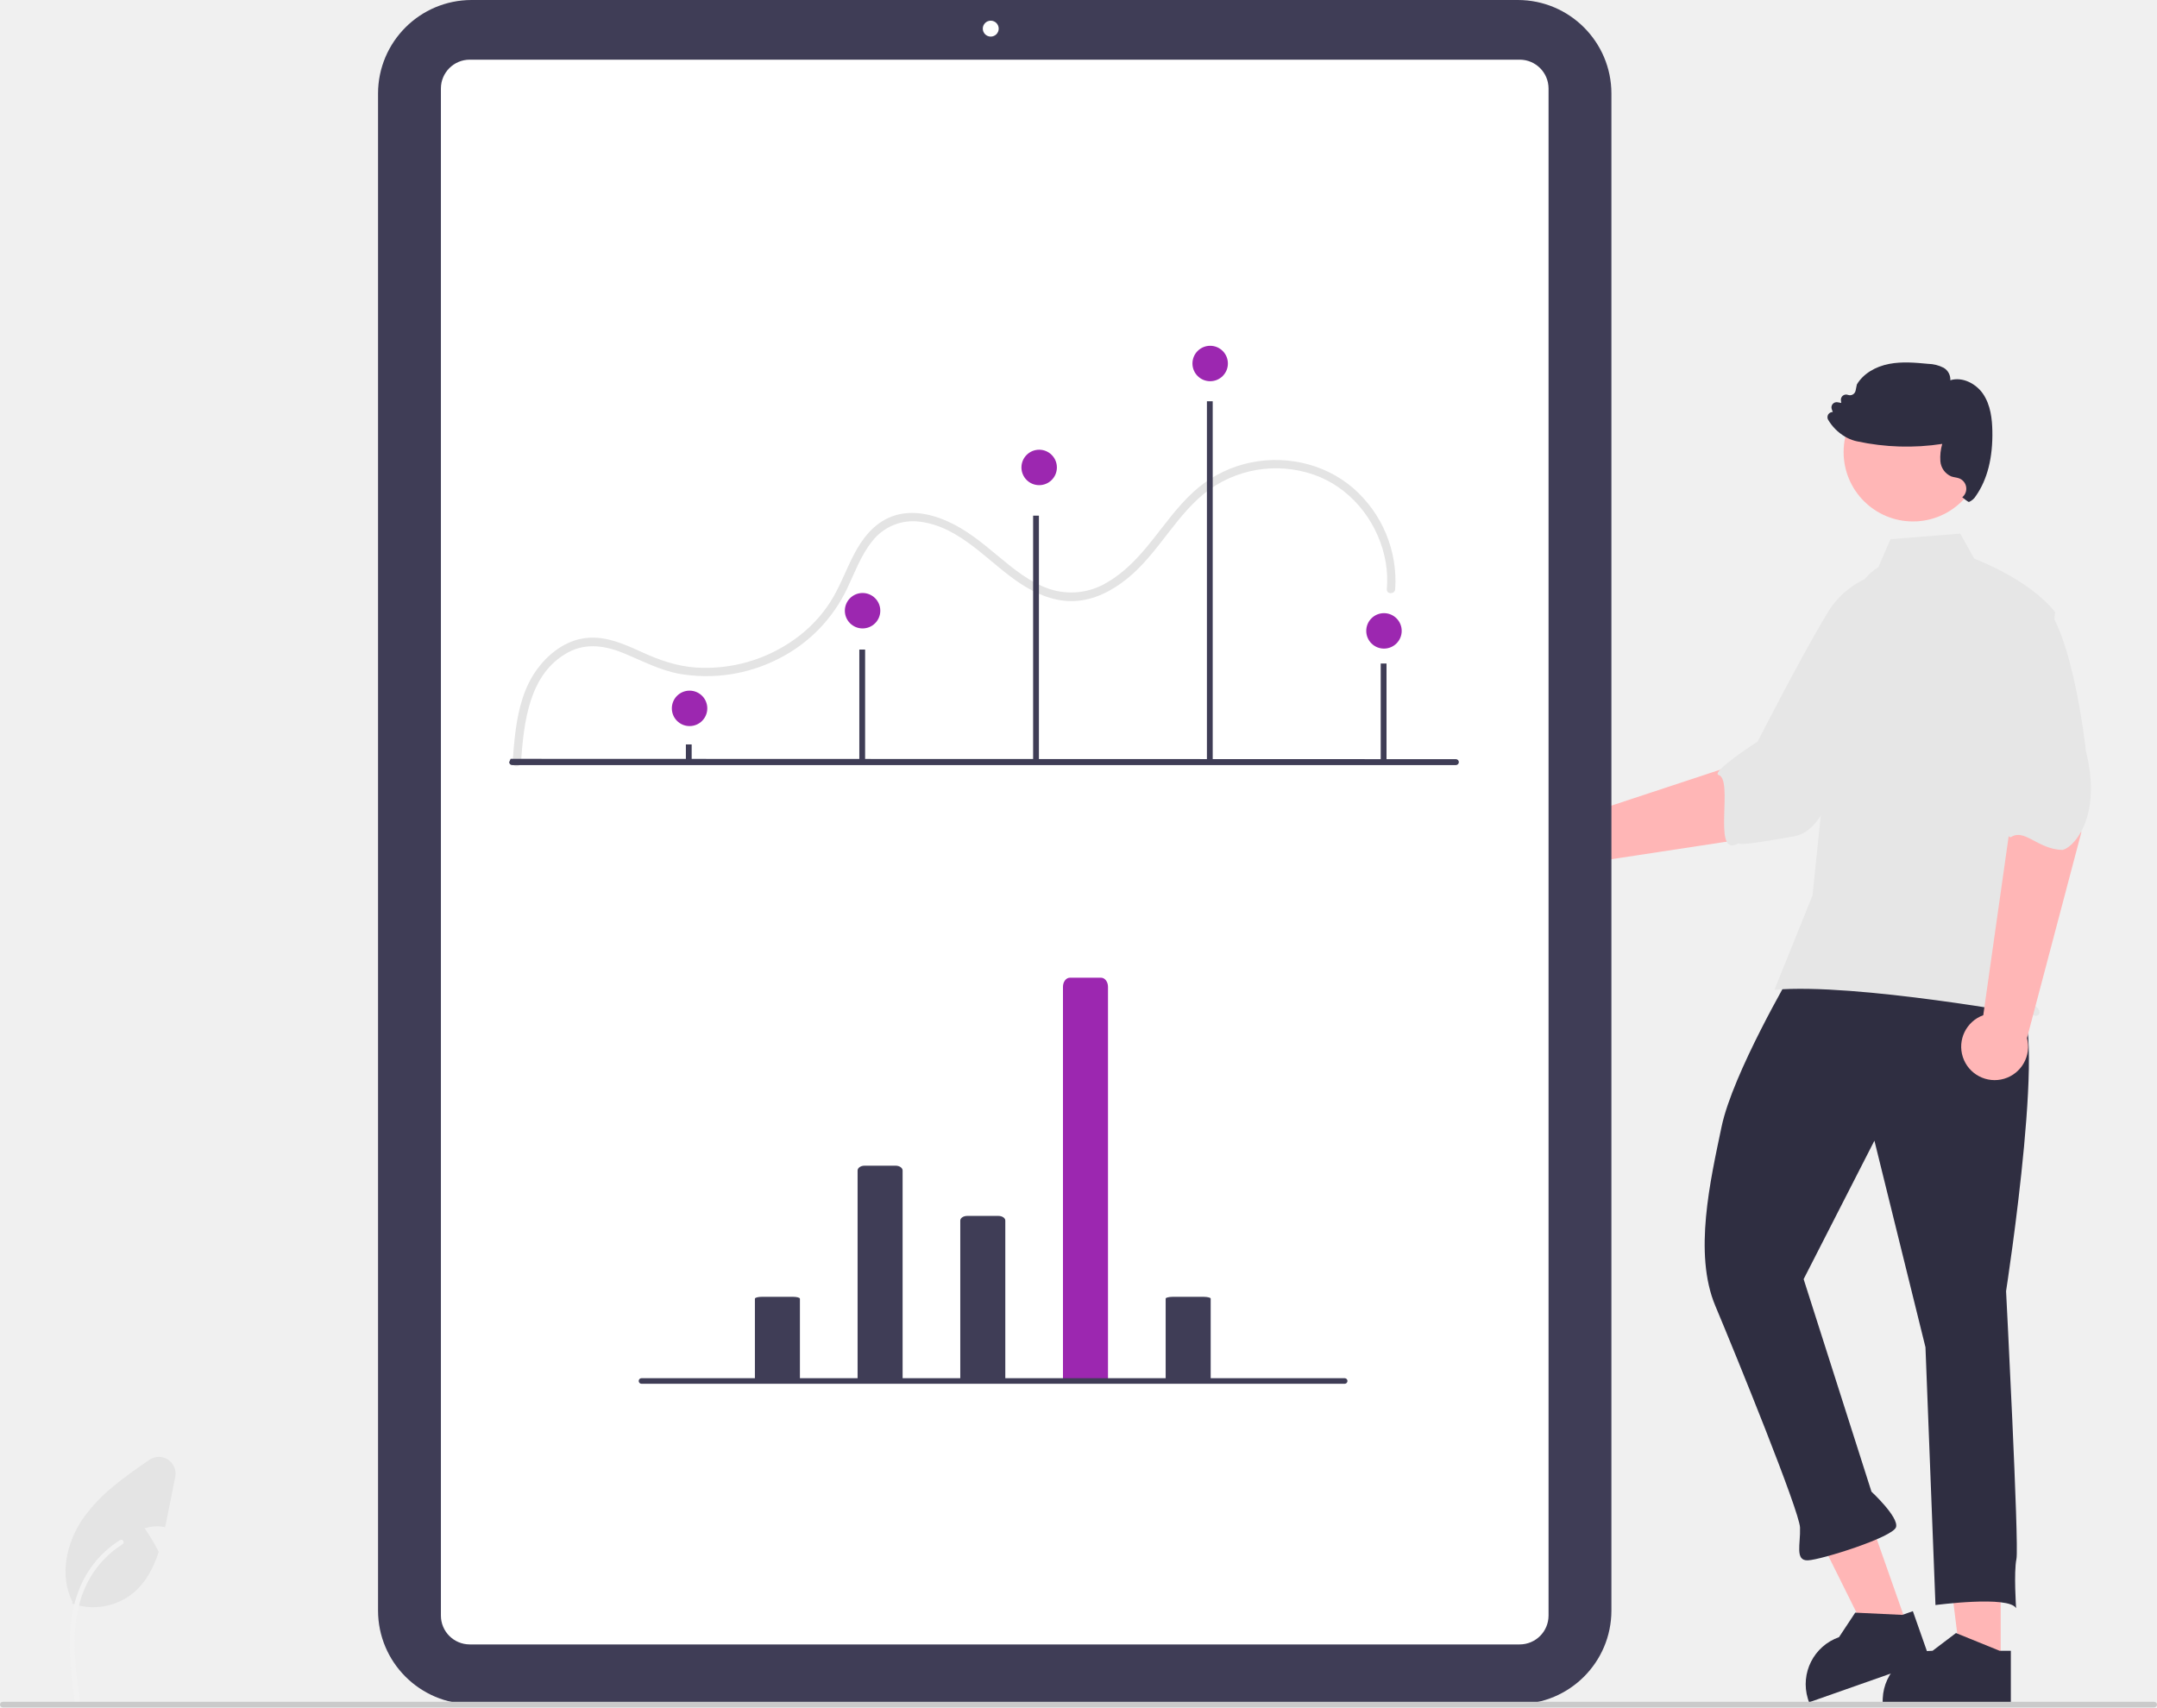
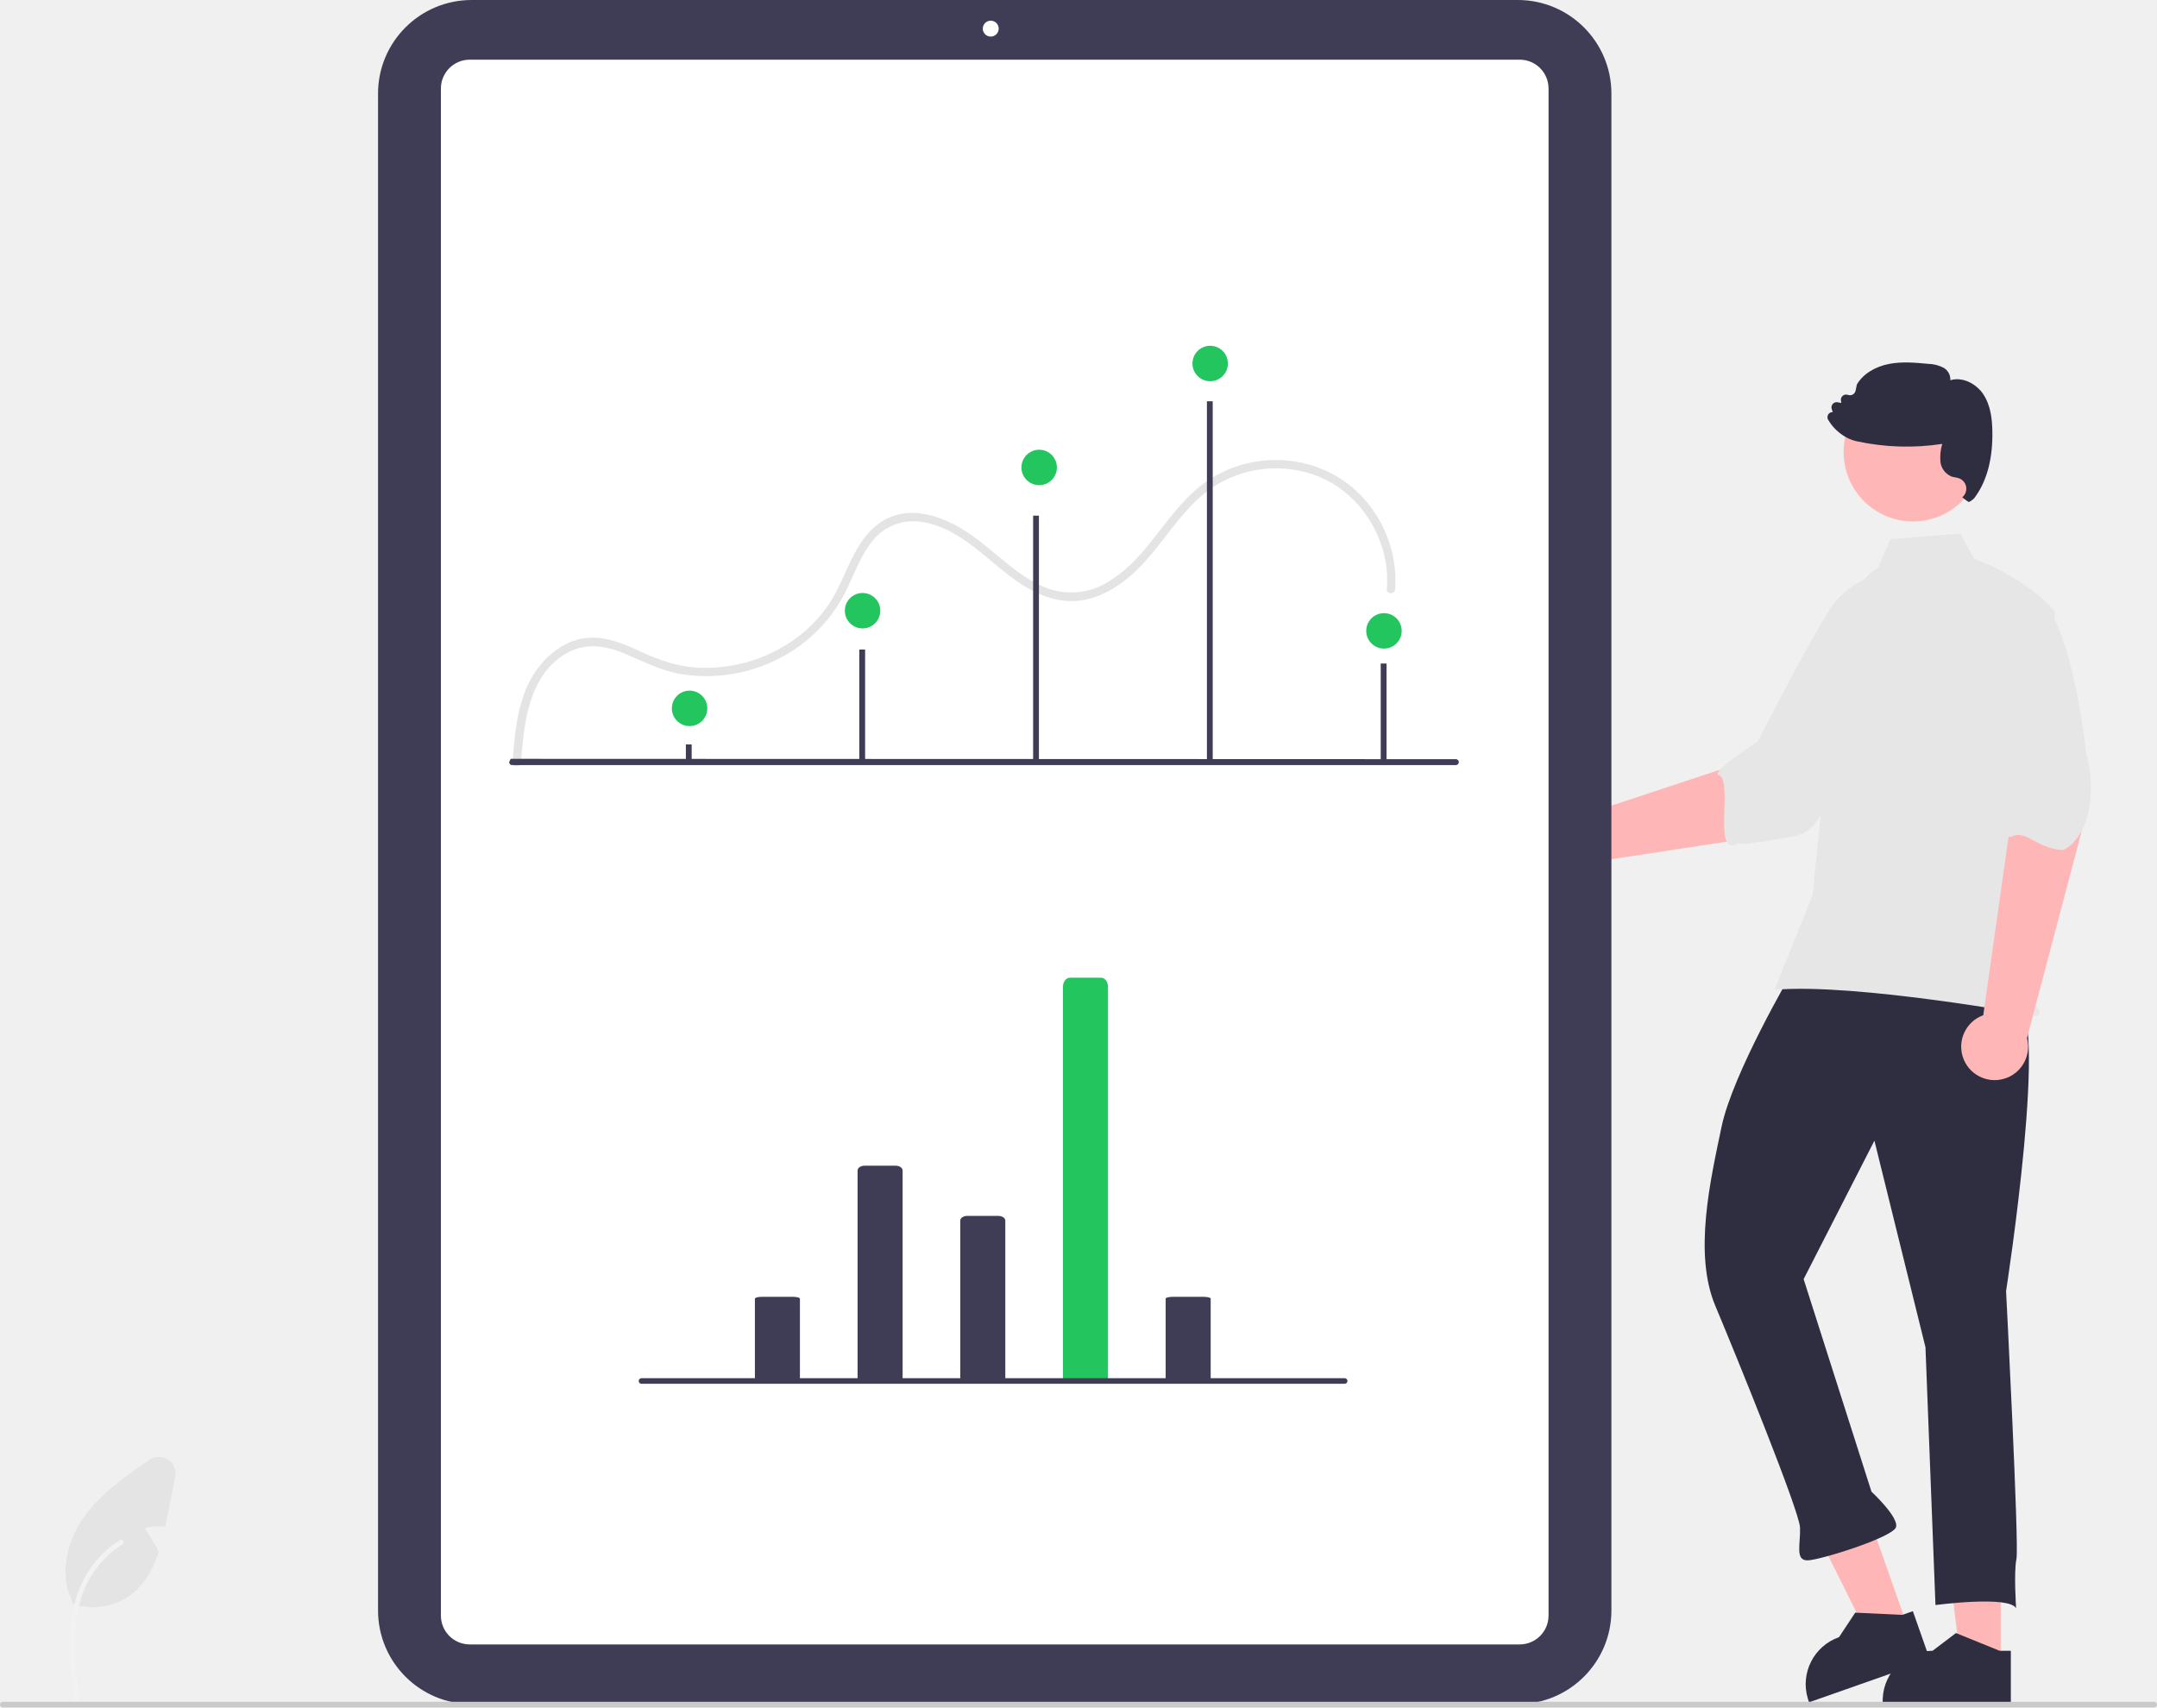
<svg xmlns="http://www.w3.org/2000/svg" data-name="Layer 1" width="773" height="612" viewBox="0 0 773 612">
  <path d="M850.421,442.927l32.631-35.496-26.706-21.073-13.193,29.168-59.855,19.774a11.991,11.991,0,1,0,3.856,17.258Z" transform="translate(-213.5 -144)" fill="#ffb6b6" />
  <path d="M910.238,362.726c5.915,13.189-30.173,50.87-30.173,50.87-9.87,7.982-11.434,27.96-23.667,30.184-33,6-12.476-.279-21,3-8.022,3.085-.633-23.322-6-25-3.069-.96,14-12,14-12s15.383-30.167,24.841-45.815a30.644,30.644,0,0,1,25.329-15.258S904.323,349.537,910.238,362.726Z" transform="translate(-213.5 -144)" fill="#e6e6e6" />
  <path d="M757.457,754.815H382.499a33.559,33.559,0,0,1-33.521-33.521V177.521A33.559,33.559,0,0,1,382.499,144H757.457a33.559,33.559,0,0,1,33.521,33.521V721.294A33.559,33.559,0,0,1,757.457,754.815Z" transform="translate(-213.5 -144)" fill="#3f3d56" />
  <path d="M758.117,733.428H381.839a10.345,10.345,0,0,1-10.333-10.333V175.72A10.345,10.345,0,0,1,381.839,165.387H758.117a10.345,10.345,0,0,1,10.333,10.333V723.095A10.345,10.345,0,0,1,758.117,733.428Z" transform="translate(-213.5 -144)" fill="#fff" />
  <path d="M400.196,417.26c1.05-14.262,2.785-31.796,16.896-39.416,6.658-3.595,13.709-2.323,20.403.479,6.469,2.708,12.563,5.936,19.53,7.209a56.69,56.69,0,0,0,35.241-5.285,54.166,54.166,0,0,0,24.93-25.514c2.672-5.633,4.88-11.738,8.816-16.654a18.524,18.524,0,0,1,17.125-7.087c14.796,1.827,24.615,14.791,36.411,22.423,5.673,3.67,12.187,6.35,19.056,6.022,7.046-.337,13.433-3.672,18.832-8.027,11.457-9.239,17.721-23.527,29.745-32.136a41.195,41.195,0,0,1,39.539-4.202c12.323,5.316,21.048,17.226,23.353,30.334a38.96,38.96,0,0,1,.424,9.781c-.15,1.925,2.85,1.915,3,0a44.172,44.172,0,0,0-15.074-36.237c-10.638-9.177-25.5-12.16-39.017-8.628a43.235,43.235,0,0,0-18.416,10.179c-5.561,5.129-9.948,11.343-14.642,17.234-4.58,5.746-9.632,11.296-16.06,15.007a24.807,24.807,0,0,1-20.736,2.358c-6.939-2.341-12.817-7.163-18.369-11.78-5.722-4.759-11.418-9.521-18.296-12.545-6.395-2.812-13.73-4.176-20.387-1.406-6.002,2.497-9.975,7.679-12.919,13.283-2.989,5.689-5.117,11.824-8.604,17.249A48.907,48.907,0,0,1,498.222,373.177a54.78,54.78,0,0,1-35.34,10.097c-6.841-.486-13.061-2.647-19.256-5.479-6.837-3.126-14.039-6.377-21.732-4.862-6.636,1.306-12.219,5.815-16.096,11.201-4.475,6.218-6.442,13.842-7.468,21.329-.537,3.917-.844,7.857-1.134,11.798-.142,1.926,2.859,1.917,3,0Z" transform="translate(-213.5 -144)" fill="#e4e4e4" />
  <polygon points="716.987 596.364 702.742 596.363 695.965 541.418 716.989 541.419 716.987 596.364" fill="#ffb6b6" />
  <path d="M930.107,735.708l-15.199-6.174-.448-.184-8.393,6.358a17.87,17.87,0,0,0-17.855,17.096c-.023.253-.023.517-.023.782v.586h45.932V735.708Z" transform="translate(-213.5 -144)" fill="#2f2e41" />
  <polygon points="683.627 583.107 670.189 587.835 645.56 538.254 665.392 531.277 683.627 583.107" fill="#ffb6b6" />
  <path d="M895.224,722.842l-16.387-.779-.484-.025-5.807,8.783a17.87,17.87,0,0,0-11.169,22.054c.062.246.15.496.238.745l.195.553,43.328-15.245L899.009,721.51Z" transform="translate(-213.5 -144)" fill="#2f2e41" />
  <path d="M935.521,503.453c13.032-.505-3.111,103.348-3.111,103.348s4.722,91.179,3.721,95.964-.126,17.69-.126,17.69c-2.553-4.647-28.895-1.14-28.895-1.14l-3.583-92.41-18.296-74.042-25.366,49.631,24.312,76.181s9.845,9.11,8.799,12.711-26.836,11.719-31.575,11.903-2.599-5.832-2.829-11.756-22.53-60.826-30.373-79.506-1.746-45.02,2.258-64.16,25.068-55.059,25.068-55.059C881.67,463.32,922.489,503.959,935.521,503.453Z" transform="translate(-213.5 -144)" fill="#2f2e41" />
  <circle cx="685.551" cy="162.05" r="24.856" fill="#ffb6b6" />
  <path d="M886.623,347.335c-5.355,3.184-8.558,9.033-10.397,14.985a142.008,142.008,0,0,0-6.102,33.929l-7.074,68.705-13.652,33.826c29.195-2.534,93.938,9.362,93.938,9.362s2.405-.802,0-3.207-4.747-.274-2.342-2.68.747.274-.055-2.131,0-.802.802-1.604-6.207-8.018-6.207-8.018l6.415-42.137,8.018-84.993c-9.622-12.027-28.973-19.117-28.973-19.117l-5-9-25,2Z" transform="translate(-213.5 -144)" fill="#e6e6e6" />
  <path d="M959.384,442.358l-6.168-36.36L931.75,409.887l1.886,31.804-9.396,66.201a11.991,11.991,0,1,0,15.668,8.198Z" transform="translate(-213.5 -144)" fill="#ffb6b6" />
  <path d="M941.651,357.277c13.891,3.999,19.363,55.886,19.363,55.886,6.292,25.041-5.616,35.587-8.638,35.477-8.589-.313-13.347-7.665-18.093-4.65-2.715,1.724-3.222-18.085-3.222-18.085s-9.74-18.431-15.582-35.757a30.644,30.644,0,0,1,4.703-29.193S927.76,353.277,941.651,357.277Z" transform="translate(-213.5 -144)" fill="#e6e6e6" />
  <path d="M927.494,298.454c-.082-4.038-.539-9.203-3.368-13.323-2.387-3.466-7.201-6.212-11.688-4.839a4.86,4.86,0,0,0-2.419-4.479,12.766,12.766,0,0,0-5.55-1.398c-4.553-.425-9.269-.866-13.879.008-5.174.981-9.408,3.645-11.606,7.315l-.049.114-.45,2.174a2.064,2.064,0,0,1-1.022,1.39,2.028,2.028,0,0,1-1.725.123,1.872,1.872,0,0,0-2.509,2.027l.123.866-1.3-.245a1.867,1.867,0,0,0-2.101,2.493l.36.989a2.001,2.001,0,0,0-1.43.629,1.829,1.829,0,0,0-.245,2.141,17.011,17.011,0,0,0,5.999,6.032,14.143,14.143,0,0,0,3.572,1.528q.392.11.809.196a84.238,84.238,0,0,0,30.528.915,17.293,17.293,0,0,0-.678,6.179,6.49,6.49,0,0,0,3.899,5.476,8.175,8.175,0,0,0,1.422.343,8.773,8.773,0,0,1,1.365.335,3.975,3.975,0,0,1,1.161,6.8s2.141,1.774,2.411,1.684a5.503,5.503,0,0,0,2.517-2.24C925.72,315.823,927.69,308.009,927.494,298.454Z" transform="translate(-213.5 -144)" fill="#2f2e41" />
  <path d="M276.298,673.359l-2.92,14.65c-.22,1.12-.45,2.26-.7,3.39a14.288,14.288,0,0,0-7.34.41,68.511,68.511,0,0,1,5.04,8.43c-1.84,5.67-4.54,10.91-9.06,14.7a22.72,22.72,0,0,1-21.95,3.86l.13-.58c-4.86-9.43-2.22-21.32,3.82-30.03a58.385,58.385,0,0,1,10.85-11.47c4.08-3.4,8.49-6.45,12.86-9.46A5.99,5.99,0,0,1,276.298,673.359Z" transform="translate(-213.5 -144)" fill="#e4e4e4" />
-   <path id="a14ee49e-0bc4-4fe7-9ff0-205b8984b39e-39" data-name="a4b268fa-75d0-4ac1-9d87-14bdca948464-2189" d="M240.408,754.049c-1.229-8.953-2.493-18.02-1.631-27.069.766-8.036,3.217-15.885,8.209-22.321a37.132,37.132,0,0,1,9.527-8.633c.953-.6,1.829.909.881,1.507a35.3,35.3,0,0,0-13.963,16.847c-3.04,7.732-3.528,16.161-3,24.374.317,4.967.988,9.9,1.665,14.83a.9.9,0,0,1-.61,1.074.878.878,0,0,1-1.074-.61Z" transform="translate(-213.5 -144)" fill="#f2f2f2" />
+   <path id="a14ee49e-0bc4-4fe7-9ff0-205b8984b39e-119" data-name="a4b268fa-75d0-4ac1-9d87-14bdca948464-2189" d="M240.408,754.049c-1.229-8.953-2.493-18.02-1.631-27.069.766-8.036,3.217-15.885,8.209-22.321a37.132,37.132,0,0,1,9.527-8.633c.953-.6,1.829.909.881,1.507a35.3,35.3,0,0,0-13.963,16.847c-3.04,7.732-3.528,16.161-3,24.374.317,4.967.988,9.9,1.665,14.83a.9.9,0,0,1-.61,1.074.878.878,0,0,1-1.074-.61Z" transform="translate(-213.5 -144)" fill="#f2f2f2" />
  <circle cx="355.052" cy="10.266" r="2.852" fill="#fff" />
  <path d="M735.275,418.236H397.033a1.059,1.059,0,0,1-1.059-1.059l.514-1.178,338.787.119a1.059,1.059,0,0,1,.008,2.117H735.275Z" transform="translate(-213.5 -144)" fill="#3f3d56" />
  <rect x="245.796" y="266.831" width="2.076" height="5.916" fill="#3f3d56" />
  <rect x="307.953" y="232.831" width="2.076" height="39.916" fill="#3f3d56" />
  <rect x="370.237" y="184.831" width="2.076" height="87.916" fill="#3f3d56" />
  <rect x="432.521" y="143.831" width="2.076" height="128.916" fill="#3f3d56" />
  <rect x="494.806" y="237.831" width="2.076" height="34.916" fill="#3f3d56" />
-   <circle cx="433.687" cy="130.294" r="6.351" fill="#9c27b0" />
-   <circle cx="372.403" cy="167.551" r="6.351" fill="#9c27b0" />
-   <circle cx="495.972" cy="226.132" r="6.351" fill="#9c27b0" />
-   <path id="a2bcaba5-fcc7-43c7-8c54-c107139343be-40" data-name="ba0cc859-1ca5-421a-9acf-7fb9aa3b4e23-2190" d="M520.832,638.51V563.571c0-.961,1.118-1.74,2.497-1.74h11.142c1.379,0,2.497.779,2.497,1.74h0v75.134Z" transform="translate(-213.5 -144)" fill="#3f3d56" />
-   <path id="b02c718b-b277-4e02-ad4f-2608dd9924ba-41" data-name="a524792d-c043-478e-a7da-ec48af772355-2191" d="M557.633,638.762V581.503c0-.924,1.118-1.672,2.497-1.672H571.272c1.379,0,2.497.749,2.497,1.672h0v57.136Z" transform="translate(-213.5 -144)" fill="#3f3d56" />
-   <path id="a6f13ee1-90c9-41e9-aa52-bae832a2d909-42" data-name="fd6a765d-e5c4-40cb-8615-8d176b643a05-2192" d="M631.234,638.629V609.507c-.097-.348,1.016-.65,2.497-.676h11.142c1.481.026,2.594.328,2.497.676v29.198Z" transform="translate(-213.5 -144)" fill="#3f3d56" />
-   <path id="fa174473-4e9f-4d8b-98c3-8d6761a9e9bb-43" data-name="bd64d803-c830-42f7-b93c-47122685f128-2193" d="M484.032,638.629V609.507c0-.373,1.118-.676,2.497-.676h11.142c1.379,0,2.497.303,2.497.676v29.198Z" transform="translate(-213.5 -144)" fill="#3f3d56" />
-   <path id="e966b75a-f3f6-4a21-bd4c-c130f0d0c74e-44" data-name="f4fc54bd-288c-4bcd-8f44-6b7e88ac2463-2194" d="M594.433,638.339V497.712c0-1.804,1.118-3.266,2.497-3.266h11.142c1.379,0,2.497,1.462,2.497,3.266V638.705Z" transform="translate(-213.5 -144)" fill="#9c27b0" />
+   <circle cx="433.687" cy="130.294" r="6.351" fill="#22c55e" />
+   <circle cx="372.403" cy="167.551" r="6.351" fill="#22c55e" />
+   <circle cx="495.972" cy="226.132" r="6.351" fill="#22c55e" />
+   <path id="a2bcaba5-fcc7-43c7-8c54-c107139343be-120" data-name="ba0cc859-1ca5-421a-9acf-7fb9aa3b4e23-2190" d="M520.832,638.51V563.571c0-.961,1.118-1.74,2.497-1.74h11.142c1.379,0,2.497.779,2.497,1.74h0v75.134Z" transform="translate(-213.5 -144)" fill="#3f3d56" />
+   <path id="b02c718b-b277-4e02-ad4f-2608dd9924ba-121" data-name="a524792d-c043-478e-a7da-ec48af772355-2191" d="M557.633,638.762V581.503c0-.924,1.118-1.672,2.497-1.672H571.272c1.379,0,2.497.749,2.497,1.672h0v57.136Z" transform="translate(-213.5 -144)" fill="#3f3d56" />
+   <path id="a6f13ee1-90c9-41e9-aa52-bae832a2d909-122" data-name="fd6a765d-e5c4-40cb-8615-8d176b643a05-2192" d="M631.234,638.629V609.507c-.097-.348,1.016-.65,2.497-.676h11.142c1.481.026,2.594.328,2.497.676v29.198Z" transform="translate(-213.5 -144)" fill="#3f3d56" />
+   <path id="fa174473-4e9f-4d8b-98c3-8d6761a9e9bb-123" data-name="bd64d803-c830-42f7-b93c-47122685f128-2193" d="M484.032,638.629V609.507c0-.373,1.118-.676,2.497-.676h11.142c1.379,0,2.497.303,2.497.676v29.198Z" transform="translate(-213.5 -144)" fill="#3f3d56" />
+   <path id="e966b75a-f3f6-4a21-bd4c-c130f0d0c74e-124" data-name="f4fc54bd-288c-4bcd-8f44-6b7e88ac2463-2194" d="M594.433,638.339V497.712c0-1.804,1.118-3.266,2.497-3.266h11.142c1.379,0,2.497,1.462,2.497,3.266V638.705Z" transform="translate(-213.5 -144)" fill="#22c55e" />
  <path d="M695.39,640h-252a1,1,0,0,1,0-2h252a1,1,0,0,1,0,2Z" transform="translate(-213.5 -144)" fill="#3f3d56" />
  <path d="M985.5,756h-771a1,1,0,0,1,0-2h771a1,1,0,0,1,0,2Z" transform="translate(-213.5 -144)" fill="#cacaca" />
-   <circle cx="247.119" cy="253.904" r="6.351" fill="#9c27b0" />
-   <circle cx="309.119" cy="218.904" r="6.351" fill="#9c27b0" />
+   <circle cx="247.119" cy="253.904" r="6.351" fill="#22c55e" />
+   <circle cx="309.119" cy="218.904" r="6.351" fill="#22c55e" />
</svg>
